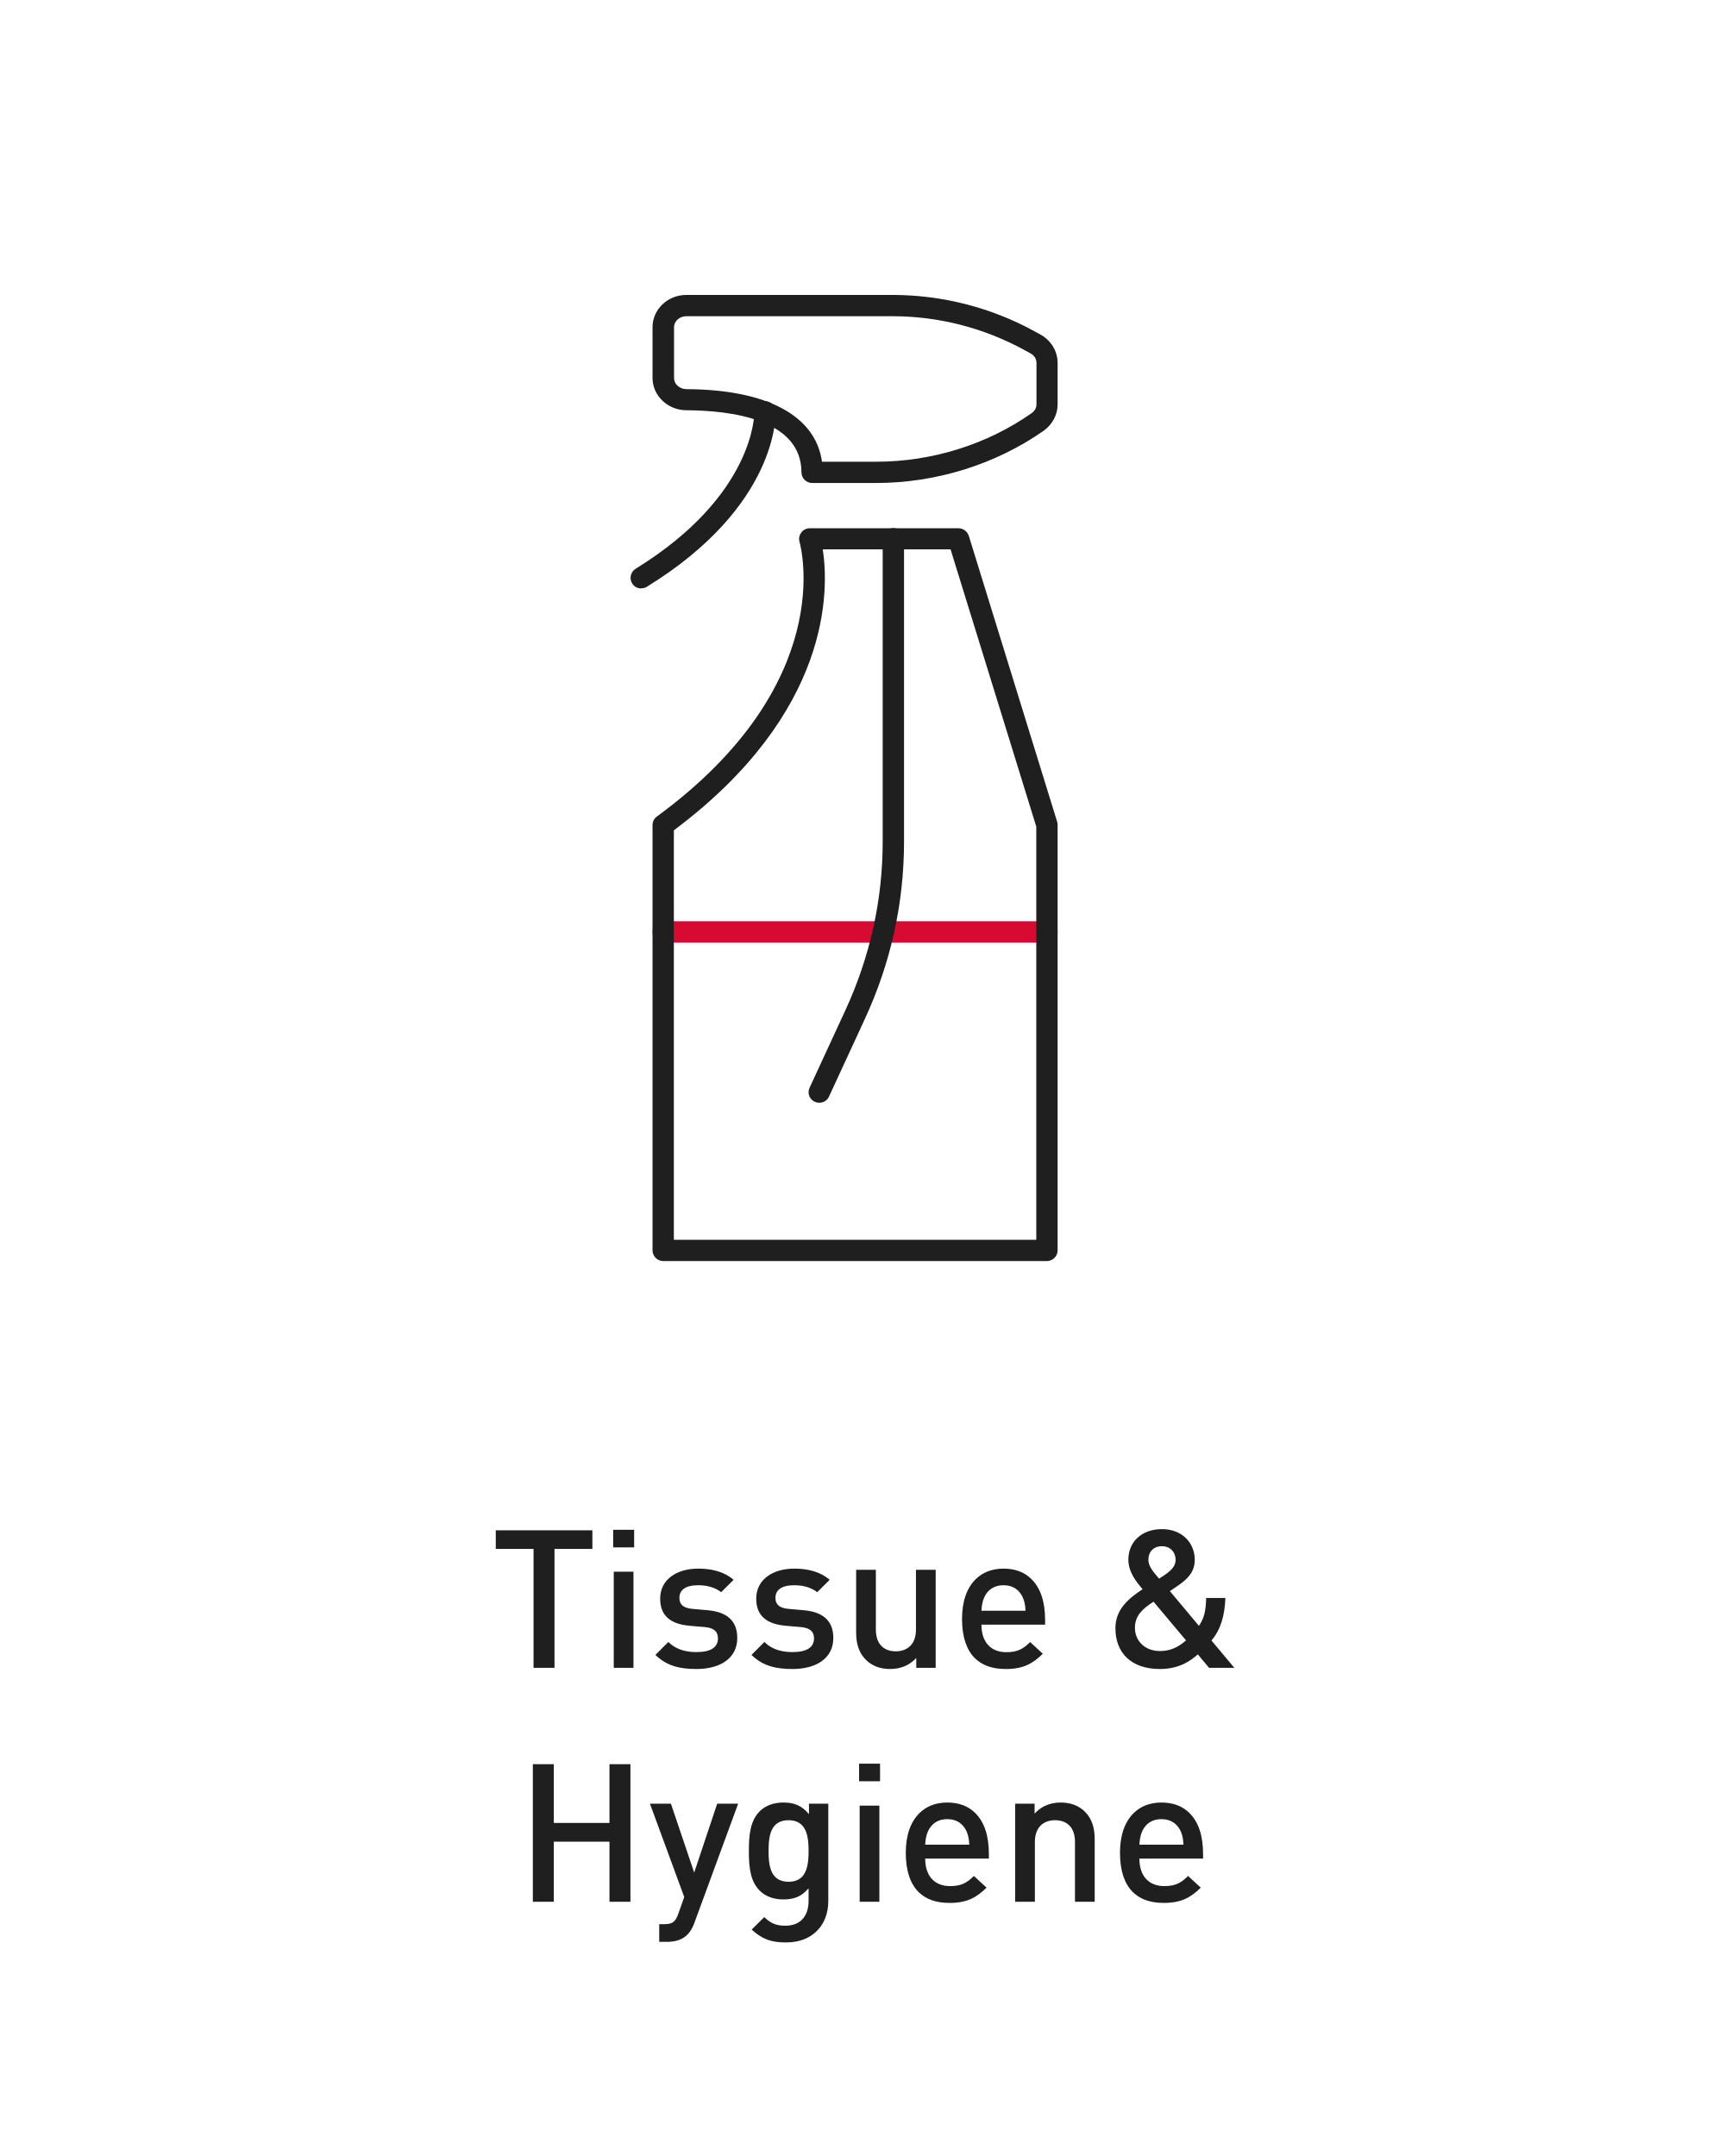
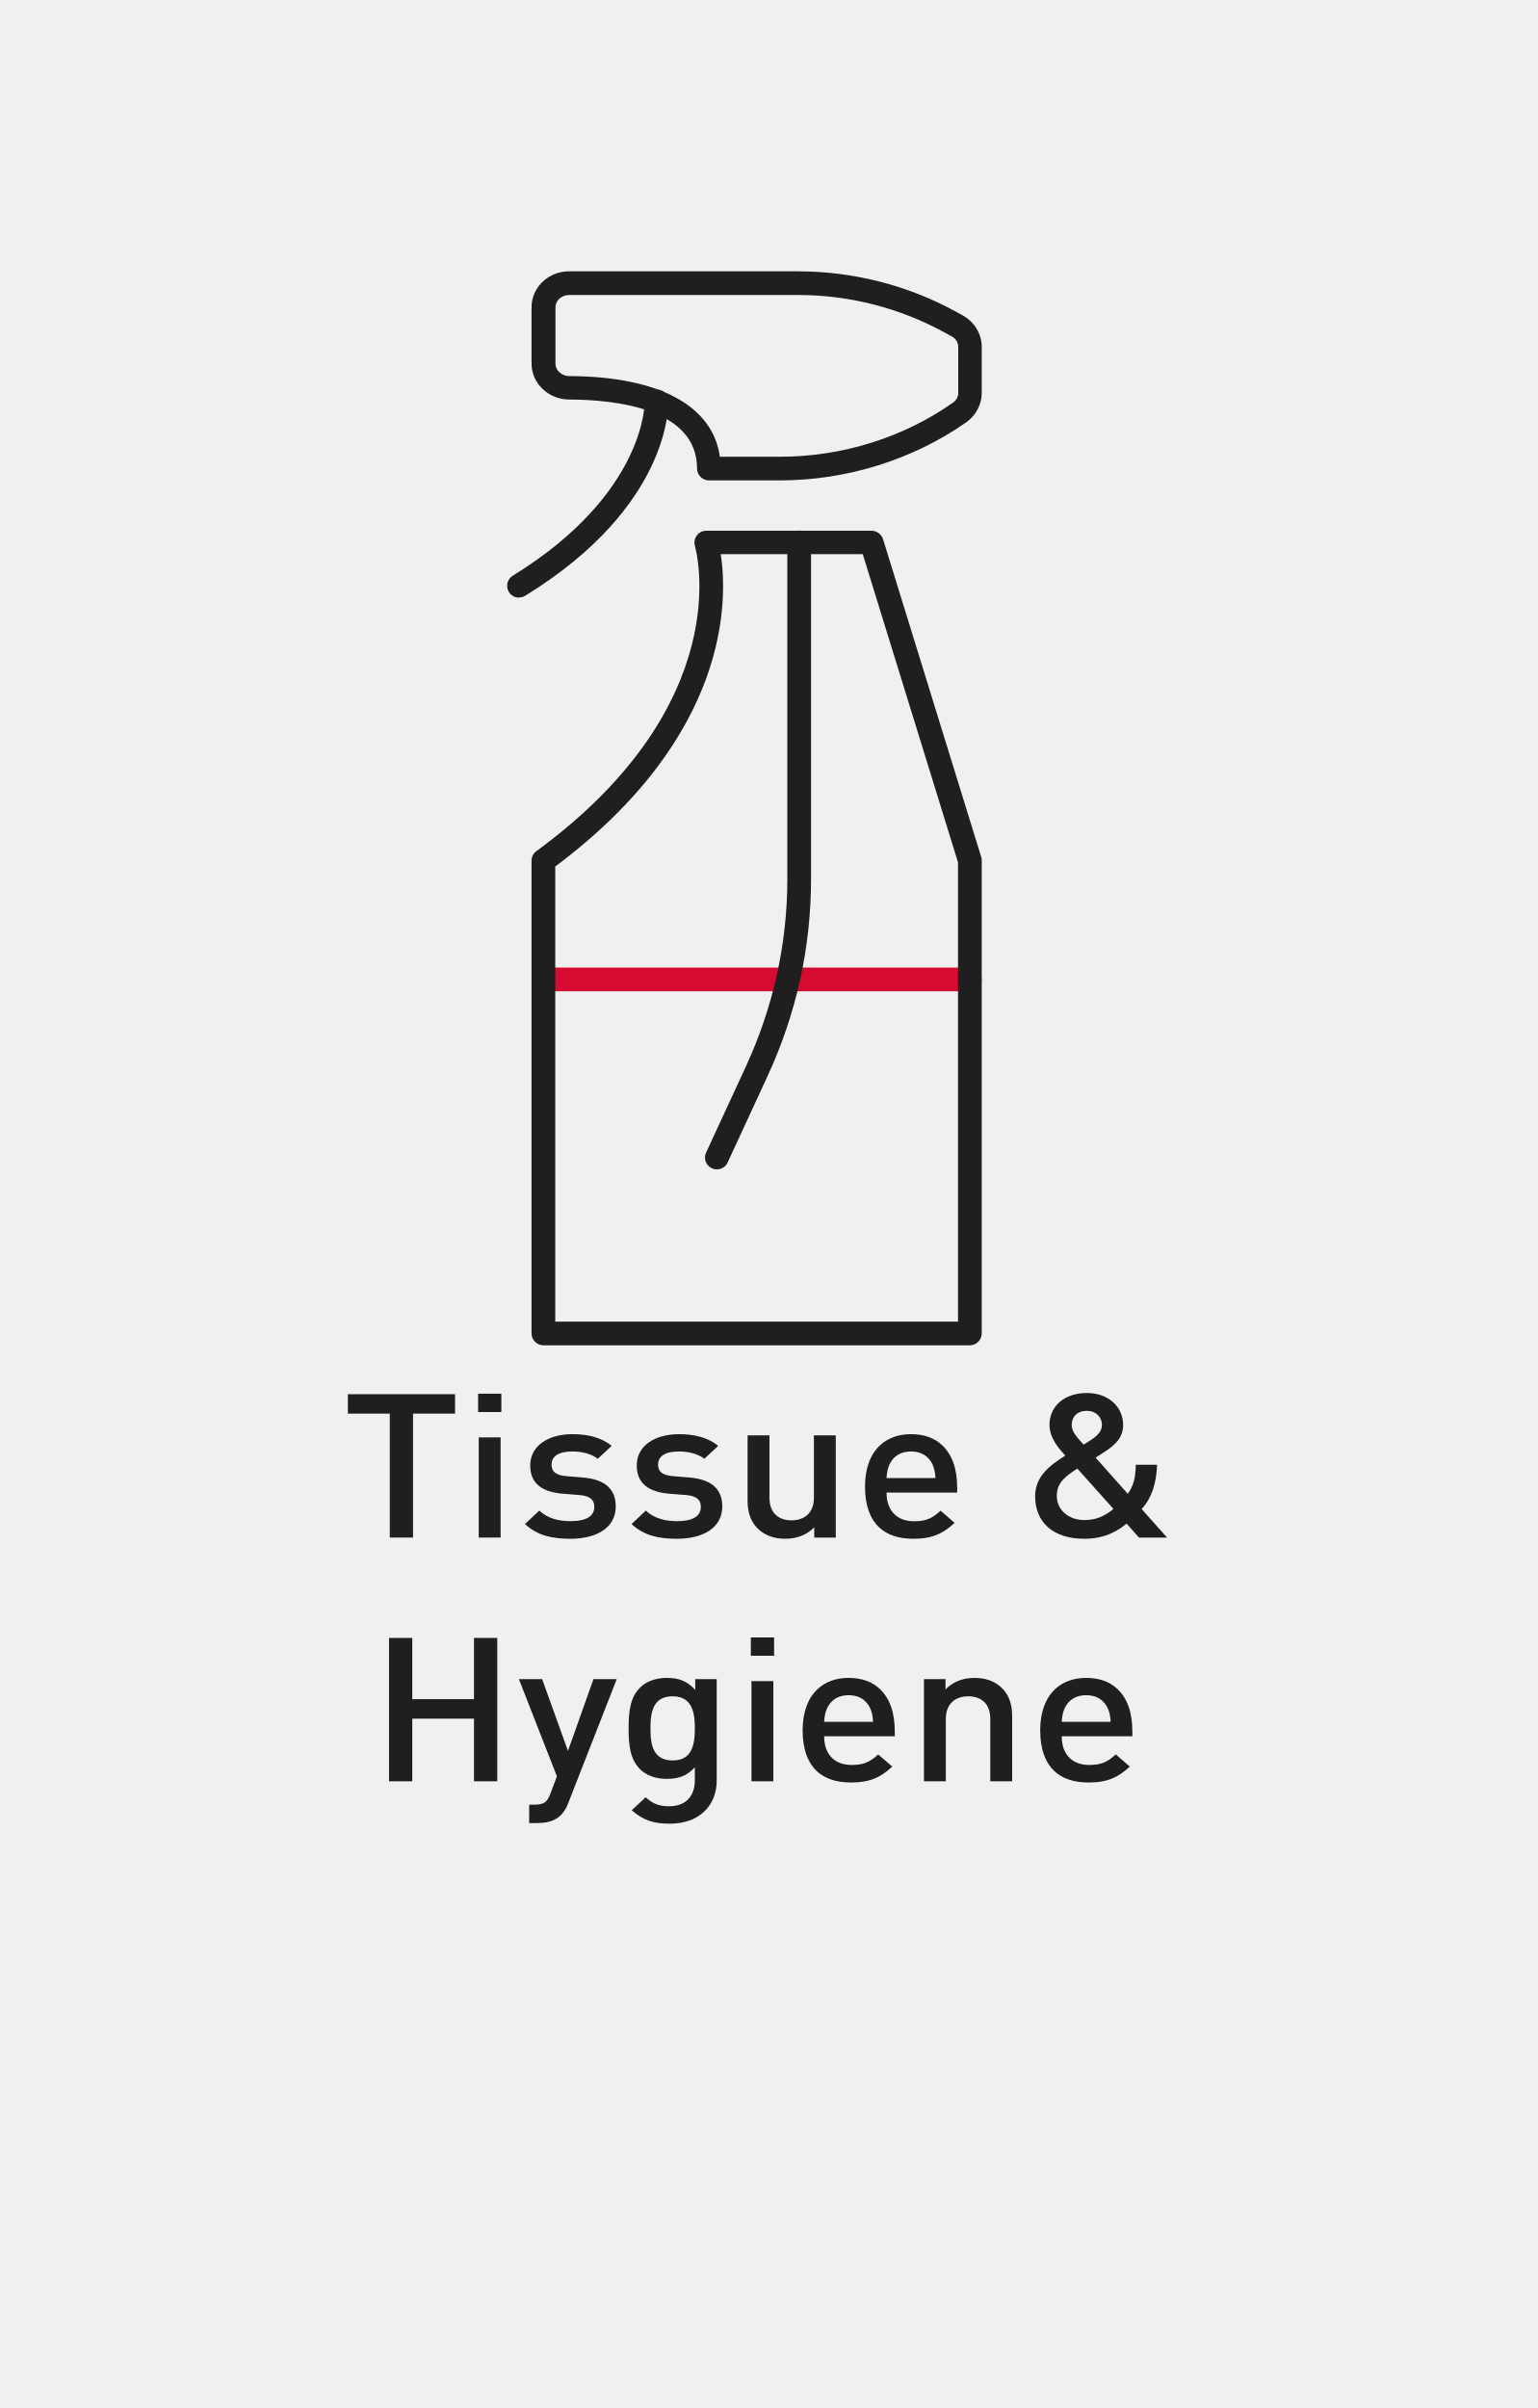
- <svg xmlns="http://www.w3.org/2000/svg" width="169" height="212" viewBox="0 0 169 212" fill="none">
-   <rect width="169" height="212" fill="white" />
-   <path d="M52.456 164V152.305H48.742V150.472H58.242V152.305H54.517V164H52.456ZM60.342 164V154.547H62.28V164H60.342ZM60.285 152.153V150.424H62.347V152.153H60.285ZM68.477 164.114C66.91 164.114 65.58 163.848 64.44 162.727L65.713 161.454C66.482 162.242 67.537 162.451 68.468 162.451C69.931 162.451 70.586 161.948 70.586 161.102C70.586 160.456 70.225 160.076 69.304 159.991L67.755 159.858C65.95 159.687 64.905 158.898 64.905 157.198C64.905 155.307 66.539 154.243 68.648 154.243C70.007 154.243 71.223 154.557 72.125 155.345L70.9 156.561C70.282 156.067 69.456 155.877 68.639 155.877C67.356 155.877 66.796 156.371 66.796 157.122C66.796 157.777 67.176 158.119 68.107 158.205L69.627 158.338C71.403 158.509 72.486 159.316 72.486 161.064C72.486 163.069 70.795 164.114 68.477 164.114ZM77.921 164.114C76.354 164.114 75.024 163.848 73.884 162.727L75.157 161.454C75.927 162.242 76.981 162.451 77.912 162.451C79.375 162.451 80.031 161.948 80.031 161.102C80.031 160.456 79.669 160.076 78.748 159.991L77.2 159.858C75.394 159.687 74.35 158.898 74.35 157.198C74.35 155.307 75.984 154.243 78.093 154.243C79.451 154.243 80.667 154.557 81.57 155.345L80.344 156.561C79.727 156.067 78.9 155.877 78.083 155.877C76.8 155.877 76.24 156.371 76.24 157.122C76.24 157.777 76.62 158.119 77.551 158.205L79.071 158.338C80.847 158.509 81.93 159.316 81.93 161.064C81.93 163.069 80.24 164.114 77.921 164.114ZM87.517 164.114C86.567 164.114 85.75 163.829 85.123 163.202C84.42 162.499 84.173 161.577 84.173 160.523V154.357H86.111V160.238C86.111 161.739 86.976 162.375 88.068 162.375C89.161 162.375 90.054 161.729 90.054 160.238V154.357H91.992V164H90.082V163.031C89.807 163.335 89.465 163.582 89.132 163.753C88.648 163.99 88.116 164.114 87.517 164.114ZM98.896 164.114C97.528 164.114 96.549 163.743 95.827 163.031C95.048 162.242 94.583 160.998 94.583 159.183C94.583 157.464 95.058 156.153 95.903 155.307C96.606 154.604 97.537 154.243 98.658 154.243C99.817 154.243 100.739 154.595 101.423 155.288C102.287 156.153 102.753 157.454 102.753 159.335V159.753H96.492C96.492 160.646 96.739 161.349 97.205 161.815C97.623 162.233 98.202 162.461 98.943 162.461C100.026 162.461 100.596 162.147 101.28 161.463L102.525 162.613C101.537 163.591 100.587 164.114 98.896 164.114ZM96.492 158.385H100.824C100.796 157.682 100.653 156.97 100.121 156.438C99.779 156.096 99.304 155.877 98.658 155.877C98.022 155.877 97.537 156.096 97.195 156.438C96.673 156.97 96.53 157.682 96.492 158.385ZM114.034 164.114C111.232 164.114 109.664 162.546 109.664 160.095C109.664 158.252 110.947 157.188 112.334 156.267C111.735 155.554 110.937 154.604 110.937 153.36C110.937 151.621 112.239 150.358 114.243 150.358C116.153 150.358 117.464 151.65 117.464 153.379C117.464 154.528 116.818 155.222 115.83 155.906L115.022 156.457L117.872 159.867C118.376 159.164 118.566 158.366 118.585 157.131H120.475C120.409 158.86 120.019 160.238 119.107 161.311L121.359 164H118.87L117.768 162.679C117.16 163.211 116.039 164.114 114.034 164.114ZM111.583 160.057C111.583 161.397 112.619 162.347 114.025 162.347C114.927 162.347 115.716 162.081 116.609 161.302L113.407 157.492C112.334 158.205 111.583 158.851 111.583 160.057ZM112.904 153.369C112.904 153.892 113.189 154.357 113.958 155.231L114.348 154.975C115.079 154.481 115.583 154.053 115.583 153.388C115.583 152.609 115.041 152.039 114.243 152.039C113.407 152.039 112.904 152.6 112.904 153.369ZM52.388 187V173.472H54.449V179.248H59.921V173.472H61.983V187H59.921V181.091H54.449V187H52.388ZM64.812 190.943V189.204H65.306C66.132 189.204 66.417 188.957 66.693 188.169L67.272 186.534L63.9 177.357H65.961L68.251 184.131L70.512 177.357H72.573L68.26 189.1C67.776 190.411 66.94 190.943 65.524 190.943H64.812ZM77.255 191C75.802 191 74.918 190.667 73.902 189.736L75.137 188.511C75.745 189.081 76.248 189.356 77.198 189.356C77.949 189.356 78.481 189.128 78.842 188.767C79.288 188.321 79.497 187.675 79.497 186.905V185.679C78.766 186.544 77.968 186.772 77.008 186.772C76.011 186.772 75.222 186.439 74.7 185.917C73.769 184.986 73.626 183.646 73.626 182.012C73.626 180.378 73.769 179.029 74.7 178.098C75.222 177.576 76.02 177.243 77.018 177.243C78.063 177.243 78.804 177.519 79.535 178.383V177.357H81.435V186.943C81.435 188.121 81.046 189.138 80.324 189.86C79.564 190.62 78.557 191 77.255 191ZM75.564 182.012C75.564 182.763 75.612 183.542 75.906 184.121C76.21 184.739 76.771 185.033 77.531 185.033C78.11 185.033 78.528 184.862 78.832 184.568C79.393 184.007 79.497 183.029 79.497 182.041V181.974C79.497 180.986 79.393 180.008 78.832 179.457C78.528 179.153 78.11 178.982 77.531 178.982C76.771 178.982 76.21 179.276 75.906 179.894C75.612 180.473 75.564 181.252 75.564 182.012ZM84.519 187V177.547H86.457V187H84.519ZM84.462 175.153V173.424H86.524V175.153H84.462ZM93.366 187.114C91.998 187.114 91.02 186.743 90.298 186.031C89.519 185.242 89.053 183.998 89.053 182.183C89.053 180.464 89.528 179.153 90.374 178.307C91.077 177.604 92.008 177.243 93.129 177.243C94.288 177.243 95.209 177.595 95.893 178.288C96.758 179.153 97.223 180.454 97.223 182.335V182.753H90.963C90.963 183.646 91.21 184.349 91.675 184.815C92.093 185.233 92.673 185.461 93.414 185.461C94.497 185.461 95.067 185.147 95.751 184.463L96.995 185.613C96.007 186.591 95.057 187.114 93.366 187.114ZM90.963 181.385H95.295C95.266 180.682 95.124 179.97 94.592 179.438C94.25 179.096 93.775 178.877 93.129 178.877C92.492 178.877 92.008 179.096 91.666 179.438C91.143 179.97 91.001 180.682 90.963 181.385ZM99.808 187V177.357H101.718V178.336C101.993 178.022 102.335 177.775 102.668 177.604C103.152 177.367 103.684 177.243 104.283 177.243C105.233 177.243 106.05 177.528 106.677 178.155C107.38 178.858 107.627 179.789 107.627 180.844V187H105.689V181.119C105.689 179.618 104.834 178.982 103.732 178.982C102.639 178.982 101.746 179.628 101.746 181.119V187H99.808ZM114.426 187.114C113.058 187.114 112.079 186.743 111.357 186.031C110.578 185.242 110.113 183.998 110.113 182.183C110.113 180.464 110.588 179.153 111.433 178.307C112.136 177.604 113.067 177.243 114.188 177.243C115.347 177.243 116.269 177.595 116.953 178.288C117.817 179.153 118.283 180.454 118.283 182.335V182.753H112.022C112.022 183.646 112.269 184.349 112.735 184.815C113.153 185.233 113.732 185.461 114.473 185.461C115.556 185.461 116.126 185.147 116.81 184.463L118.055 185.613C117.067 186.591 116.117 187.114 114.426 187.114ZM112.022 181.385H116.354C116.326 180.682 116.183 179.97 115.651 179.438C115.309 179.096 114.834 178.877 114.188 178.877C113.552 178.877 113.067 179.096 112.725 179.438C112.203 179.97 112.06 180.682 112.022 181.385Z" fill="#1F1F1F" />
-   <g clip-path="url(#clip0_2632_5045)">
-     <path d="M102.951 92.683H65.203C64.631 92.683 64.154 92.207 64.154 91.636C64.154 91.066 64.631 90.59 65.203 90.59H102.932C103.504 90.59 103.981 91.066 103.981 91.636C103.981 92.207 103.504 92.683 102.932 92.683H102.951Z" fill="#D70A32" />
-     <path d="M102.951 123.999H65.203C64.631 123.999 64.154 123.524 64.154 122.953V81.132C64.154 80.809 64.307 80.485 64.574 80.295C82.361 67.262 78.758 53.848 78.606 53.277C78.51 52.954 78.586 52.63 78.777 52.364C78.968 52.097 79.292 51.945 79.616 51.945H94.239C94.696 51.945 95.097 52.25 95.249 52.687L103.943 80.828C103.981 80.923 103.981 81.037 103.981 81.132V122.953C103.981 123.524 103.504 123.999 102.932 123.999H102.951ZM66.251 121.906H101.884V81.284L93.457 54.019H80.893C81.503 57.996 81.77 70.04 66.251 81.646V121.906Z" fill="#1F1F1F" />
-     <path d="M86.136 47.494H79.845C79.273 47.494 78.796 47.018 78.796 46.447C78.796 41.177 71.723 40.359 67.491 40.34C65.66 40.34 64.154 38.913 64.154 37.162V32.177C64.154 30.427 65.641 29 67.472 29H87.719C92.618 29 97.442 30.237 101.674 32.558L102.303 32.901C103.333 33.471 103.981 34.537 103.981 35.678V39.769C103.981 40.778 103.466 41.748 102.608 42.357C97.88 45.667 92.027 47.494 86.117 47.494H86.136ZM80.817 45.401H86.136C91.627 45.401 97.041 43.708 101.426 40.625C101.731 40.416 101.903 40.093 101.903 39.769V35.678C101.903 35.298 101.674 34.936 101.312 34.746L100.683 34.404C96.755 32.254 92.294 31.093 87.738 31.093H67.491C66.823 31.093 66.27 31.569 66.27 32.177V37.181C66.27 37.771 66.823 38.266 67.51 38.266C75.422 38.304 80.207 40.892 80.817 45.42V45.401Z" fill="#1F1F1F" />
-     <path d="M63.049 57.864C62.706 57.864 62.343 57.693 62.153 57.37C61.848 56.875 62 56.228 62.496 55.924C74.259 48.675 74.163 40.626 74.163 40.55C74.163 39.979 74.602 39.485 75.174 39.466C75.765 39.408 76.242 39.884 76.261 40.455C76.261 40.836 76.49 49.759 63.602 57.693C63.43 57.807 63.239 57.845 63.049 57.845V57.864Z" fill="#1F1F1F" />
-     <path d="M80.55 108.437C80.398 108.437 80.245 108.399 80.112 108.342C79.578 108.094 79.349 107.486 79.597 106.953L83.105 99.361C85.545 94.072 86.784 88.478 86.784 82.732V52.974C86.784 52.403 87.261 51.928 87.833 51.928C88.405 51.928 88.882 52.403 88.882 52.974V82.732C88.882 88.801 87.585 94.681 85.011 100.236L81.504 107.828C81.332 108.209 80.951 108.437 80.55 108.437Z" fill="#1F1F1F" />
+ <svg xmlns="http://www.w3.org/2000/svg" width="136" height="213" viewBox="0 0 136 213" fill="none">
+   <path d="M34.484 136.005V125.043H30.777V123.325H40.258V125.043H36.541V136.005H34.484Z" fill="#1F1F1F" />
+   <path d="M42.354 136.005V127.145H44.288V136.005H42.354ZM42.297 124.901V123.28H44.355V124.901H42.297Z" fill="#1F1F1F" />
+   <path d="M50.473 136.112C48.908 136.112 47.581 135.863 46.443 134.812L47.714 133.619C48.482 134.358 49.534 134.554 50.463 134.554C51.923 134.554 52.578 134.082 52.578 133.289C52.578 132.684 52.217 132.327 51.297 132.247L49.752 132.123C47.951 131.962 46.908 131.223 46.908 129.629C46.908 127.857 48.539 126.86 50.643 126.86C51.999 126.86 53.213 127.154 54.113 127.893L52.89 129.033C52.274 128.57 51.449 128.391 50.634 128.391C49.354 128.391 48.795 128.854 48.795 129.558C48.795 130.172 49.174 130.493 50.103 130.573L51.62 130.698C53.393 130.858 54.474 131.615 54.474 133.253C54.474 135.132 52.786 136.112 50.473 136.112Z" fill="#1F1F1F" />
+   <path d="M59.898 136.112C58.334 136.112 57.006 135.863 55.869 134.812L57.139 133.619C57.907 134.358 58.959 134.554 59.889 134.554C61.349 134.554 62.003 134.082 62.003 133.289C62.003 132.684 61.643 132.327 60.723 132.247L59.178 132.123C57.376 131.962 56.333 131.223 56.333 129.629C56.333 127.857 57.964 126.86 60.069 126.86C61.425 126.86 62.638 127.154 63.539 127.893L62.316 129.033C61.7 128.57 60.875 128.391 60.059 128.391C58.779 128.391 58.22 128.854 58.22 129.558C58.22 130.172 58.599 130.493 59.528 130.573L61.045 130.698C62.818 130.858 63.899 131.615 63.899 133.253C63.899 135.132 62.211 136.112 59.898 136.112Z" fill="#1F1F1F" />
+   <path d="M69.475 136.112C68.527 136.112 67.711 135.845 67.085 135.257C66.384 134.598 66.137 133.734 66.137 132.746V126.967H68.072V132.479C68.072 133.886 68.934 134.482 70.025 134.482C71.115 134.482 72.006 133.877 72.006 132.479V126.967H73.94V136.005H72.035V135.097C71.76 135.382 71.418 135.613 71.087 135.773C70.603 135.996 70.072 136.112 69.475 136.112Z" fill="#1F1F1F" />
+   <path d="M80.83 136.112C79.465 136.112 78.488 135.765 77.768 135.097C76.99 134.358 76.526 133.191 76.526 131.49C76.526 129.879 77 128.65 77.844 127.857C78.545 127.198 79.475 126.86 80.593 126.86C81.75 126.86 82.669 127.189 83.352 127.839C84.215 128.65 84.68 129.87 84.68 131.633V132.025H78.432C78.432 132.862 78.678 133.521 79.143 133.957C79.56 134.349 80.138 134.562 80.878 134.562C81.959 134.562 82.527 134.269 83.21 133.627L84.452 134.705C83.466 135.622 82.518 136.112 80.83 136.112ZM78.432 130.742H82.755C82.726 130.083 82.584 129.415 82.053 128.917C81.712 128.596 81.238 128.391 80.593 128.391C79.958 128.391 79.475 128.596 79.133 128.917C78.612 129.415 78.469 130.083 78.432 130.742Z" fill="#1F1F1F" />
+   <path d="M95.939 136.112C93.142 136.112 91.577 134.643 91.577 132.345C91.577 130.618 92.857 129.62 94.242 128.757C93.644 128.089 92.848 127.198 92.848 126.032C92.848 124.402 94.147 123.218 96.147 123.218C98.053 123.218 99.361 124.429 99.361 126.049C99.361 127.127 98.716 127.777 97.731 128.418L96.925 128.935L99.769 132.131C100.271 131.472 100.461 130.724 100.48 129.567H102.367C102.3 131.188 101.912 132.479 101.001 133.485L103.248 136.005H100.764L99.665 134.767C99.058 135.266 97.939 136.112 95.939 136.112ZM93.493 132.31C93.493 133.565 94.526 134.456 95.929 134.456C96.83 134.456 97.617 134.206 98.508 133.476L95.313 129.905C94.242 130.573 93.493 131.179 93.493 132.31ZM94.81 126.041C94.81 126.53 95.095 126.967 95.863 127.786L96.251 127.545C96.981 127.082 97.484 126.682 97.484 126.058C97.484 125.328 96.944 124.794 96.147 124.794C95.313 124.794 94.81 125.319 94.81 126.041Z" fill="#1F1F1F" />
+   <path d="M34.416 157.564V144.884H36.473V150.298H41.934V144.884H43.991V157.564H41.934V152.025H36.473V157.564H34.416Z" fill="#1F1F1F" />
+   <path d="M46.815 161.259V159.63H47.308C48.133 159.63 48.417 159.398 48.692 158.659L49.27 157.128L45.905 148.526H47.962L50.247 154.875L52.503 148.526H54.561L50.256 159.532C49.773 160.761 48.939 161.259 47.526 161.259H46.815Z" fill="#1F1F1F" />
+   <path d="M59.233 161.313C57.783 161.313 56.901 161.001 55.886 160.128L57.119 158.98C57.726 159.514 58.228 159.772 59.176 159.772C59.925 159.772 60.456 159.559 60.817 159.22C61.262 158.802 61.471 158.196 61.471 157.475V156.326C60.741 157.136 59.944 157.35 58.987 157.35C57.991 157.35 57.204 157.039 56.683 156.549C55.754 155.676 55.611 154.421 55.611 152.889C55.611 151.357 55.754 150.093 56.683 149.22C57.204 148.73 58.001 148.419 58.996 148.419C60.039 148.419 60.779 148.677 61.509 149.487V148.526H63.405V157.51C63.405 158.615 63.016 159.567 62.296 160.244C61.537 160.957 60.532 161.313 59.233 161.313ZM57.546 152.889C57.546 153.592 57.593 154.323 57.887 154.866C58.19 155.445 58.75 155.721 59.508 155.721C60.087 155.721 60.504 155.56 60.807 155.284C61.366 154.759 61.471 153.842 61.471 152.916V152.853C61.471 151.927 61.366 151.01 60.807 150.494C60.504 150.209 60.087 150.048 59.508 150.048C58.75 150.048 58.19 150.324 57.887 150.903C57.593 151.446 57.546 152.177 57.546 152.889Z" fill="#1F1F1F" />
+   <path d="M66.483 157.564V148.704H68.417V157.564H66.483ZM66.426 146.46V144.839H68.483V146.46H66.426Z" fill="#1F1F1F" />
+   <path d="M75.312 157.671C73.947 157.671 72.97 157.323 72.25 156.656C71.472 155.917 71.008 154.75 71.008 153.049C71.008 151.437 71.482 150.209 72.326 149.416C73.027 148.757 73.956 148.419 75.075 148.419C76.232 148.419 77.151 148.748 77.834 149.398C78.697 150.209 79.161 151.429 79.161 153.192V153.583H72.913C72.913 154.421 73.16 155.079 73.624 155.516C74.042 155.908 74.62 156.121 75.359 156.121C76.44 156.121 77.009 155.827 77.692 155.186L78.934 156.264C77.948 157.181 77 157.671 75.312 157.671ZM72.913 152.301H77.237C77.208 151.642 77.066 150.974 76.535 150.476C76.194 150.155 75.72 149.95 75.075 149.95C74.44 149.95 73.956 150.155 73.615 150.476C73.094 150.974 72.951 151.642 72.913 152.301Z" fill="#1F1F1F" />
+   <path d="M81.741 157.564V148.526H83.647V149.443C83.921 149.149 84.263 148.917 84.595 148.757C85.078 148.534 85.609 148.419 86.206 148.419C87.154 148.419 87.97 148.686 88.596 149.274C89.297 149.933 89.544 150.805 89.544 151.794V157.564H87.61V152.052C87.61 150.645 86.756 150.048 85.656 150.048C84.566 150.048 83.675 150.654 83.675 152.052V157.564H81.741Z" fill="#1F1F1F" />
+   <path d="M96.329 157.671C94.964 157.671 93.988 157.323 93.267 156.656C92.49 155.917 92.025 154.75 92.025 153.049C92.025 151.437 92.499 150.209 93.343 149.416C94.044 148.757 94.974 148.419 96.092 148.419C97.249 148.419 98.169 148.748 98.851 149.398C99.714 150.209 100.179 151.429 100.179 153.192V153.583H93.931C93.931 154.421 94.177 155.079 94.642 155.516C95.059 155.908 95.637 156.121 96.377 156.121C97.458 156.121 98.026 155.827 98.709 155.186L99.951 156.264C98.965 157.181 98.017 157.671 96.329 157.671ZM93.931 152.301H98.254C98.226 151.642 98.083 150.974 97.552 150.476C97.211 150.155 96.737 149.95 96.092 149.95C95.457 149.95 94.974 150.155 94.632 150.476C94.111 150.974 93.969 151.642 93.931 152.301Z" fill="#1F1F1F" />
+   <g clip-path="url(#clip0_2744_6403)">
+     <path d="M85.822 87.682H48.074C47.502 87.682 47.025 87.207 47.025 86.636C47.025 86.065 47.502 85.589 48.074 85.589H85.803C86.375 85.589 86.852 86.065 86.852 86.636C86.852 87.207 86.375 87.682 85.803 87.682H85.822Z" fill="#D70A32" />
+     <path d="M85.822 119H48.074C47.502 119 47.025 118.524 47.025 117.954V76.133C47.025 75.809 47.178 75.486 47.445 75.296C65.232 62.263 61.629 48.849 61.476 48.278C61.381 47.955 61.457 47.631 61.648 47.365C61.839 47.098 62.163 46.946 62.487 46.946H77.11C77.567 46.946 77.968 47.251 78.12 47.688L86.814 75.829C86.852 75.924 86.852 76.038 86.852 76.133V117.954C86.852 118.524 86.375 119 85.803 119H85.822ZM49.122 116.907H84.755V76.285L76.328 49.02H63.764C64.374 52.997 64.641 65.04 49.122 76.647V116.907Z" fill="#1F1F1F" />
+     <path d="M69.007 42.494H62.716C62.144 42.494 61.667 42.018 61.667 41.447C61.667 36.177 54.594 35.359 50.362 35.34C48.531 35.34 47.025 33.913 47.025 32.162V27.177C47.025 25.427 48.512 24 50.343 24H70.589C75.489 24 80.312 25.237 84.545 27.558L85.174 27.901C86.204 28.471 86.852 29.537 86.852 30.678V34.769C86.852 35.778 86.337 36.748 85.479 37.357C80.751 40.667 74.898 42.494 68.988 42.494H69.007ZM63.688 40.401H69.007C74.498 40.401 79.912 38.708 84.297 35.625C84.602 35.416 84.774 35.093 84.774 34.769V30.678C84.774 30.298 84.545 29.936 84.183 29.746L83.554 29.404C79.626 27.254 75.165 26.093 70.609 26.093H50.362C49.694 26.093 49.141 26.569 49.141 27.177V32.181C49.141 32.771 49.694 33.266 50.381 33.266C58.293 33.304 63.078 35.892 63.688 40.42V40.401Z" fill="#1F1F1F" />
+     <path d="M45.919 52.863C45.576 52.863 45.214 52.692 45.023 52.369C44.718 51.874 44.871 51.227 45.367 50.923C57.13 43.673 57.034 35.625 57.034 35.549C57.034 34.978 57.473 34.484 58.045 34.465C58.636 34.407 59.112 34.883 59.131 35.454C59.131 35.834 59.36 44.758 46.472 52.692C46.301 52.806 46.11 52.844 45.919 52.844V52.863Z" fill="#1F1F1F" />
+     <path d="M63.421 103.436C63.269 103.436 63.116 103.398 62.983 103.341C62.449 103.094 62.22 102.485 62.468 101.952L65.976 94.361C68.416 89.071 69.655 83.477 69.655 77.731V47.974C69.655 47.403 70.132 46.927 70.704 46.927C71.276 46.927 71.752 47.403 71.752 47.974V77.731C71.752 83.801 70.456 89.68 67.882 95.236L64.374 102.827C64.203 103.208 63.821 103.436 63.421 103.436Z" fill="#1F1F1F" />
  </g>
  <defs>
-     <clipPath id="clip0_2632_5045">
-       <rect width="42" height="95" fill="white" transform="translate(62 29)" />
+     <clipPath id="clip0_2744_6403">
+       <rect width="42" height="95" fill="white" transform="translate(44.8708 24)" />
    </clipPath>
  </defs>
</svg>
